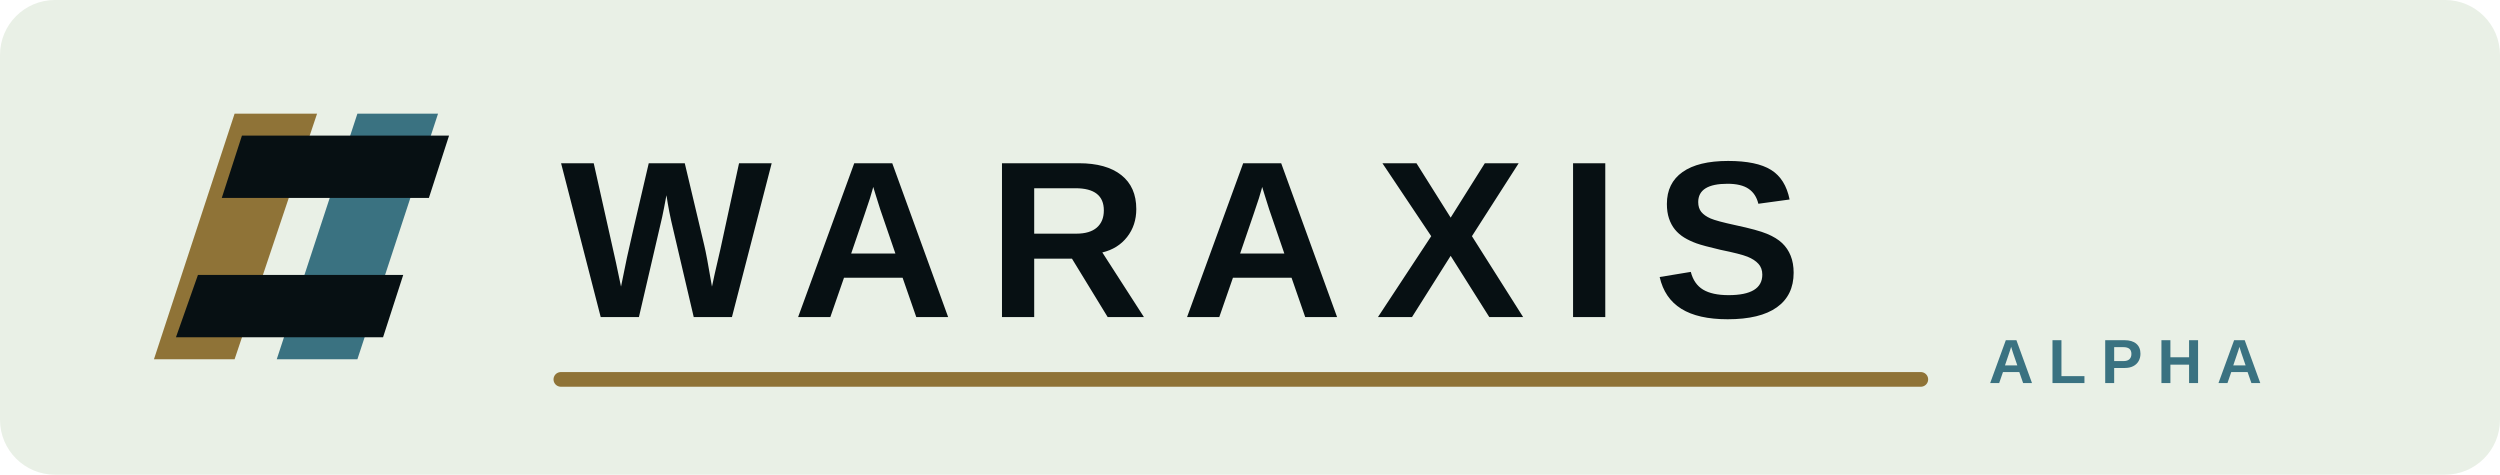
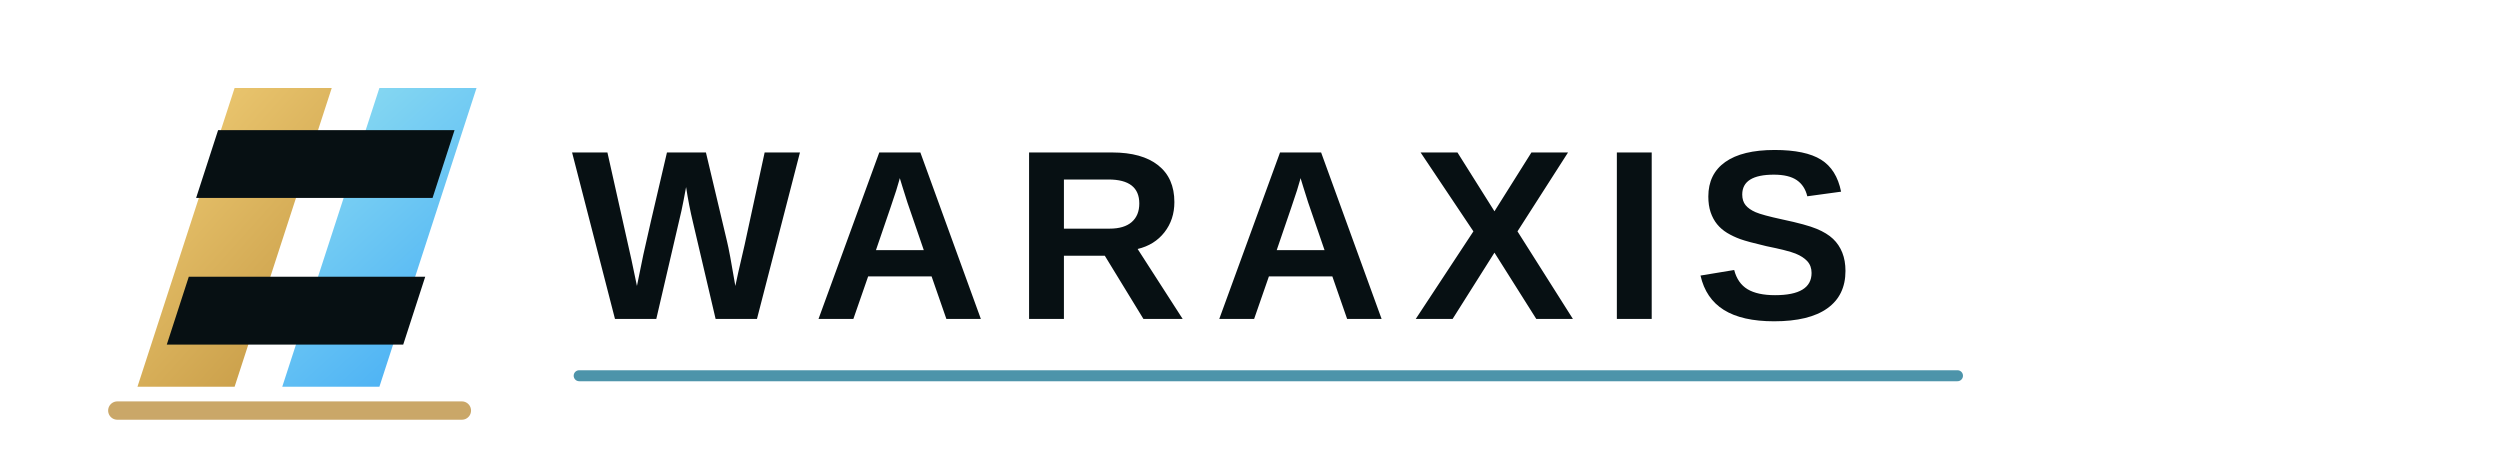
<svg xmlns="http://www.w3.org/2000/svg" width="1364" height="259" viewBox="0 0 1364 259" fill="none">
-   <rect width="1364" height="259" rx="30" fill="#E9F0E6" />
-   <path d="M84 196L128 62H173L128 196H84Z" fill="#8F7337" />
-   <path d="M151 196L195 62H239L195 196H151Z" fill="#3A7281" />
-   <path d="M108 150H220L209 184H96L108 150Z" fill="#071013" />
-   <path d="M132 74H245L234 108H121L132 74Z" fill="#071013" />
-   <text x="306" y="173" fill="#071013" font-family="Arial, Helvetica, sans-serif" font-size="122" font-weight="800" letter-spacing="18">WARAXIS</text>
-   <path d="M306 207H1048" stroke="#8F7337" stroke-width="8" stroke-linecap="round" />
-   <text x="1085" y="209" fill="#3A7281" font-family="Arial, Helvetica, sans-serif" font-size="34" font-weight="700" letter-spacing="8">ALPHA</text>
+   <defs>
+     <linearGradient id="mark-gold" x1="52" y1="54" x2="230" y2="214" gradientUnits="userSpaceOnUse">
+       <stop stop-color="#F6D47C" />
+       <stop offset="1" stop-color="#B88935" />
+     </linearGradient>
+     <linearGradient id="mark-cyan" x1="124" y1="44" x2="270" y2="206" gradientUnits="userSpaceOnUse">
+       <stop stop-color="#9DE7F1" />
+       <stop offset="1" stop-color="#3FA9F5" />
+     </linearGradient>
+   </defs>
+   <path d="M75 211L128 48H181L128 211H75Z" fill="url(#mark-gold)" />
+   <path d="M154 211L207 48H260L207 211H154Z" fill="url(#mark-cyan)" />
+   <path d="M103 151H232L220 188H91L103 151Z" fill="#071013" />
+   <path d="M119 71H248L236 108H107L119 71Z" fill="#071013" />
+   <path d="M64 224H252" stroke="#B88935" stroke-width="10" stroke-linecap="round" opacity="0.75" />
+   <text x="312" y="174" fill="#071013" font-family="Arial Black, Arial, Helvetica, sans-serif" font-size="132" font-weight="900" letter-spacing="14">WARAXIS</text>
+   <path d="M316 205H1068" stroke="#2E819B" stroke-width="6" stroke-linecap="round" opacity="0.85" />
</svg>
